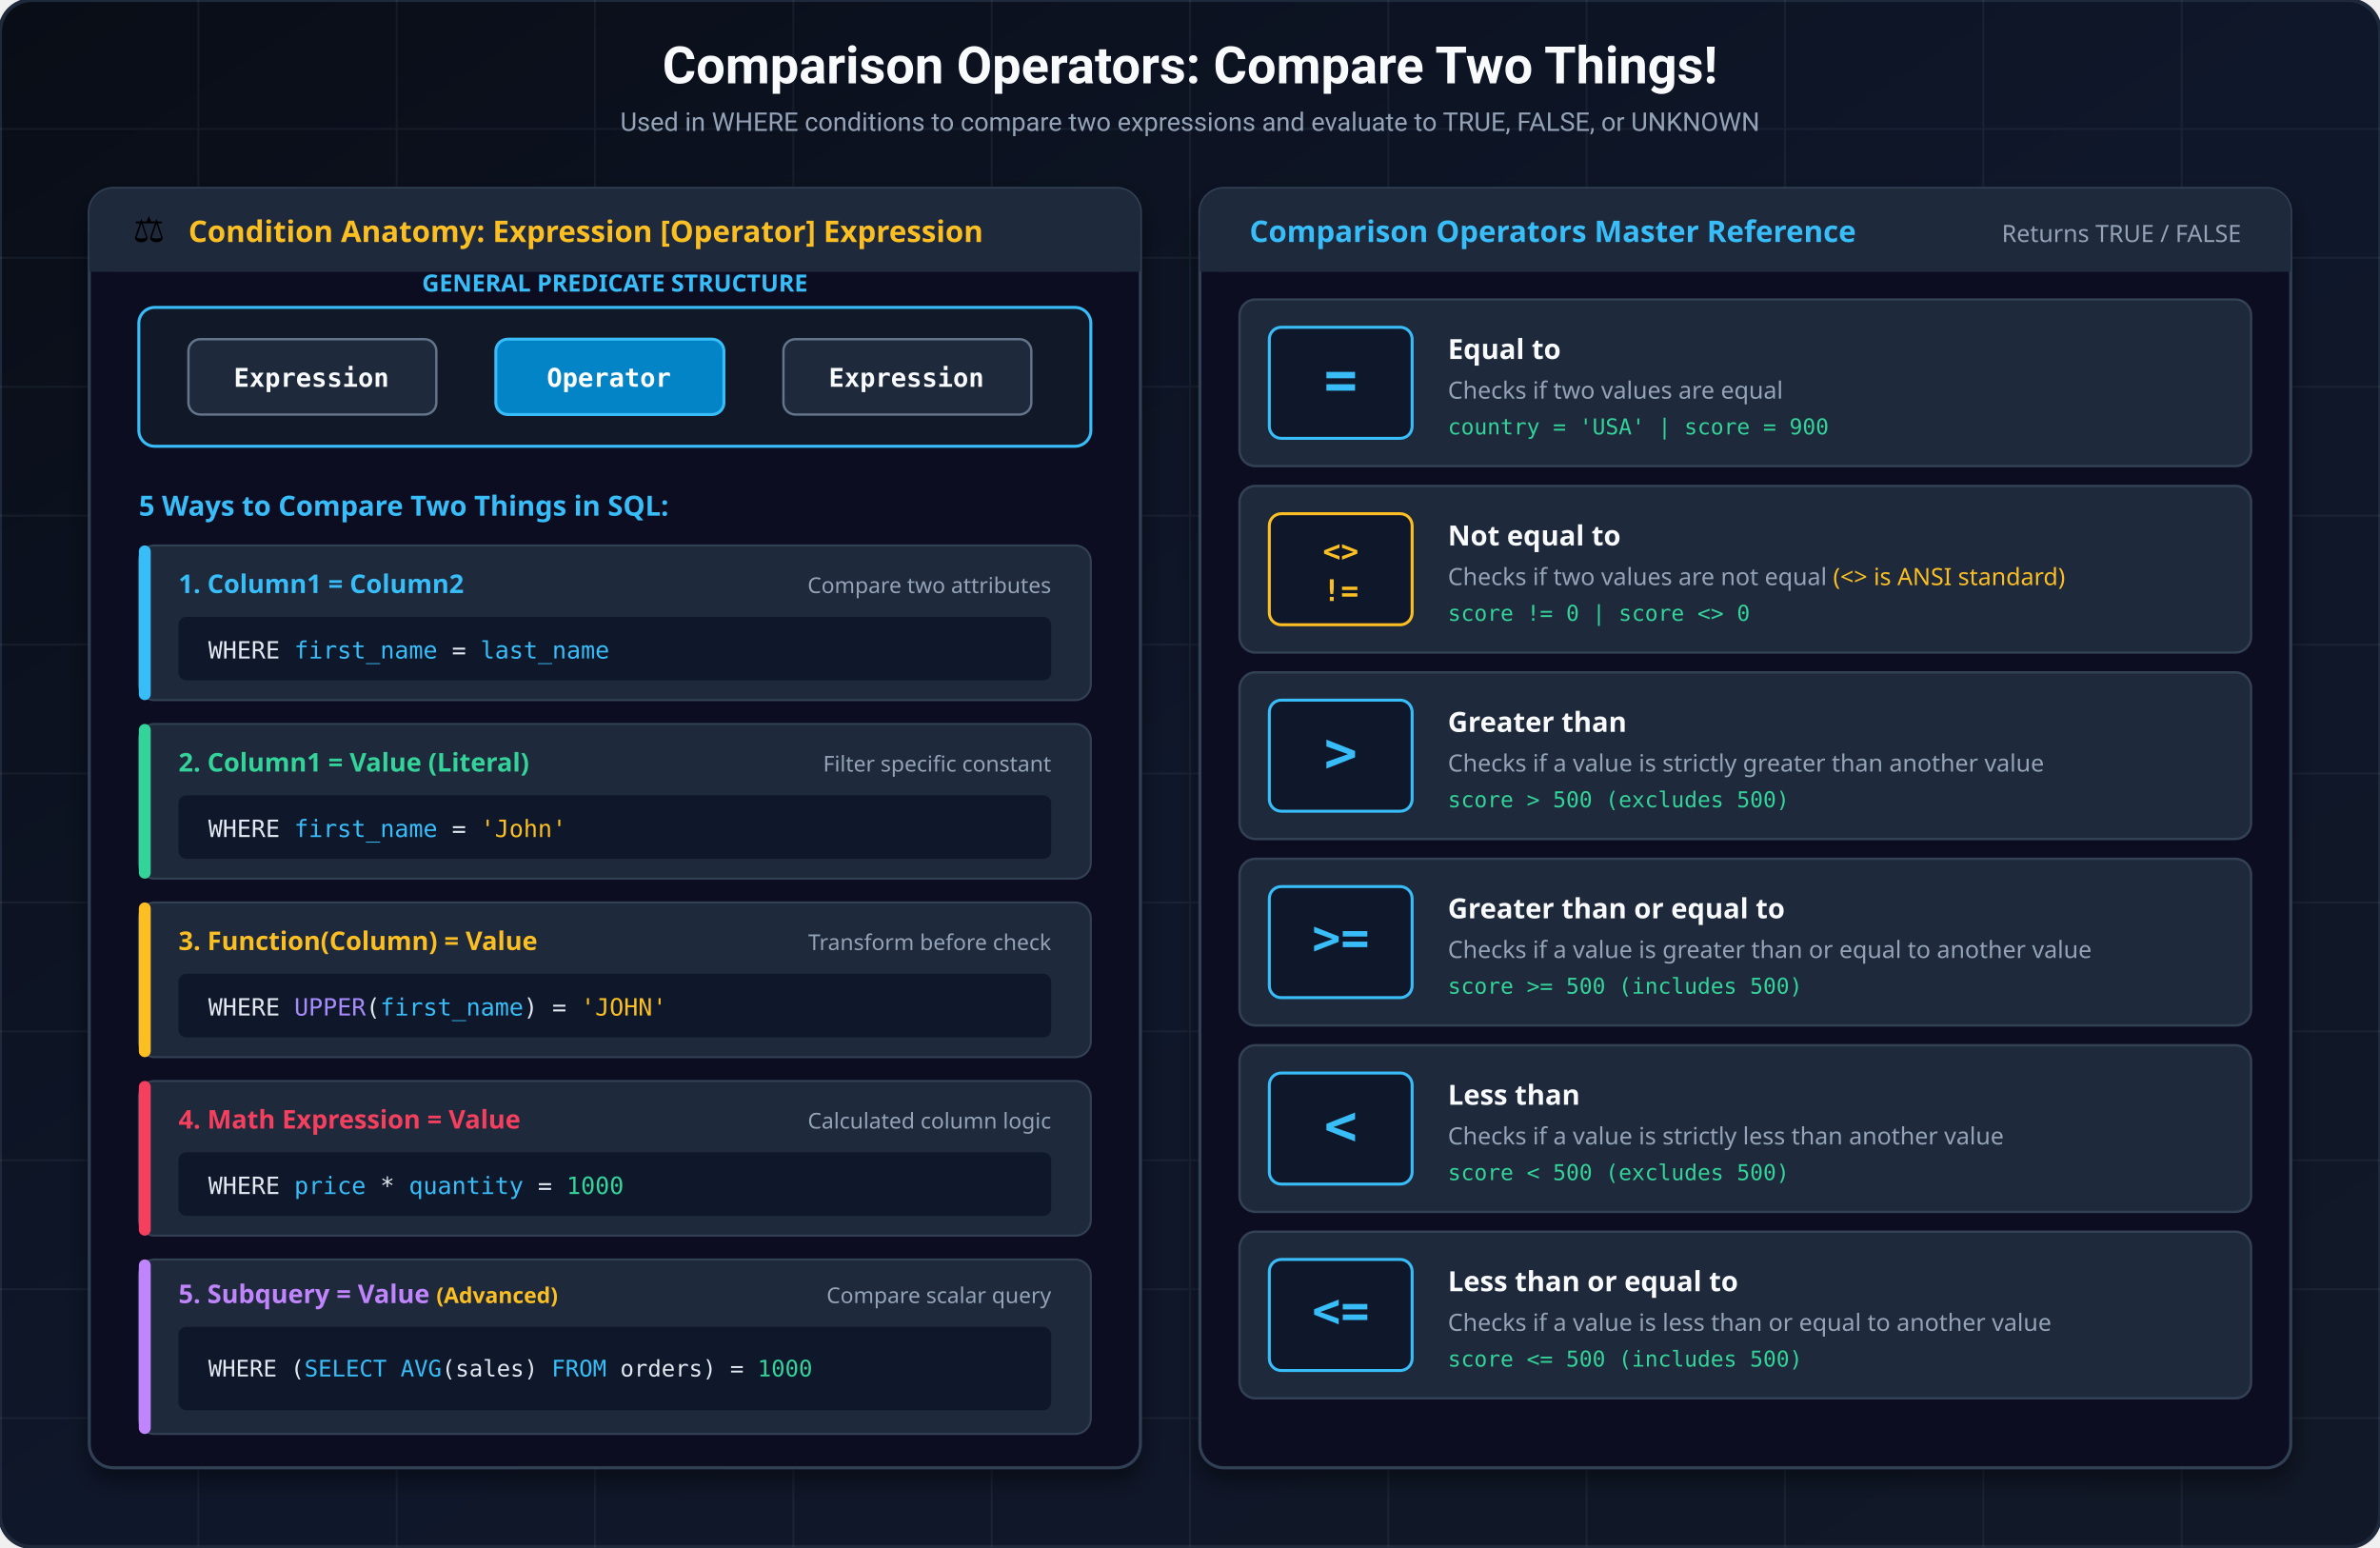
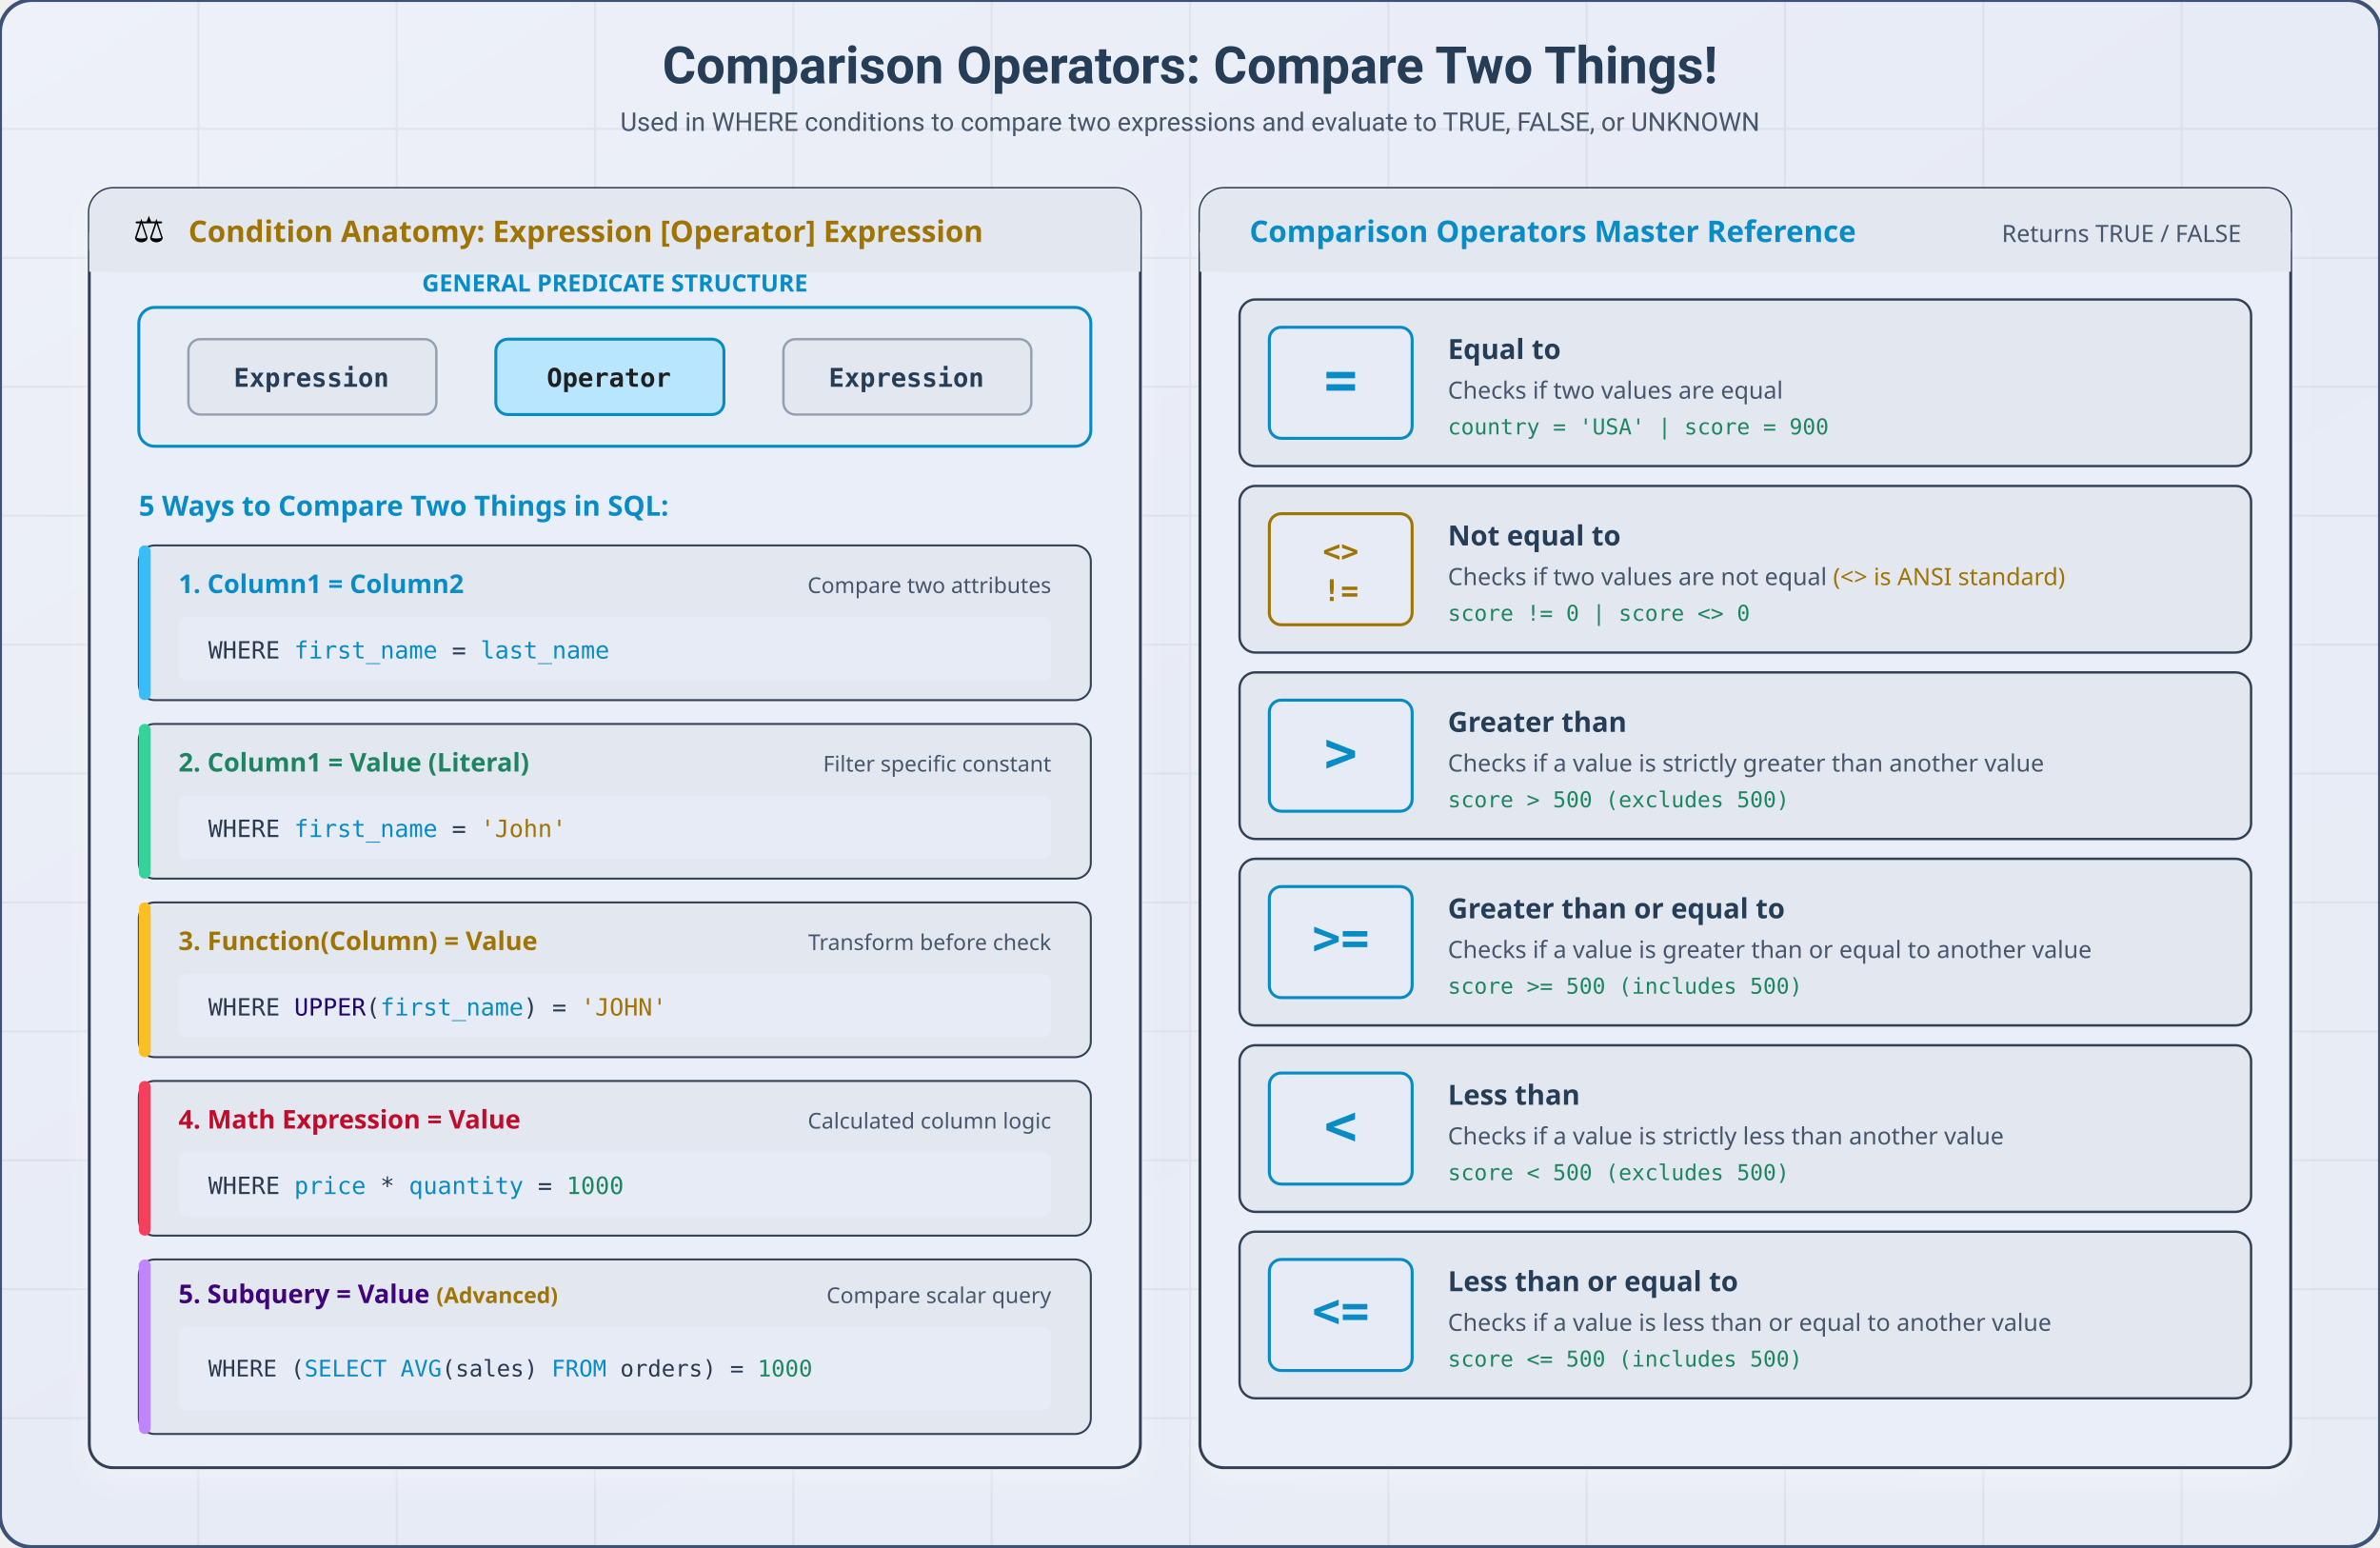
<svg xmlns="http://www.w3.org/2000/svg" viewBox="0 0 1200 780" width="100%" height="100%">
  <defs>
    <linearGradient id="bgComp" x1="0%" y1="0%" x2="100%" y2="100%">
-       <stop offset="0%" stop-color="#090d16" />
-       <stop offset="50%" stop-color="#0f172a" />
-       <stop offset="100%" stop-color="#111827" />
+       <stop offset="0%" stop-color="#eef1f8" />
+       <stop offset="50%" stop-color="#e7ebf6" />
+       <stop offset="100%" stop-color="#e8edf5" />
    </linearGradient>
    <linearGradient id="goldPill" x1="0%" y1="0%" x2="100%" y2="100%">
      <stop offset="0%" stop-color="#fbbf24" />
-       <stop offset="100%" stop-color="#d97706" />
+       <stop offset="100%" stop-color="#fddeba" />
    </linearGradient>
    <linearGradient id="cyanPill" x1="0%" y1="0%" x2="100%" y2="100%">
      <stop offset="0%" stop-color="#38bdf8" />
-       <stop offset="100%" stop-color="#0284c7" />
+       <stop offset="100%" stop-color="#b8e6fe" />
    </linearGradient>
    <filter id="cardShadow" x="-10%" y="-10%" width="120%" height="120%">
-       <feDropShadow dx="0" dy="6" stdDeviation="6" flood-color="#000000" flood-opacity="0.45" />
+       <feDropShadow dx="0" dy="6" stdDeviation="6" flood-color="#f9f9f9" flood-opacity="0.45" />
    </filter>
  </defs>
-   <rect width="1200" height="780" rx="16" fill="url(#bgComp)" stroke="#1e293b" stroke-width="2" />
+   <rect width="1200" height="780" rx="16" fill="url(#bgComp)" stroke="#3c5276" stroke-width="2" />
  <g opacity="0.08">
-     <path d="M0,65 L1200,65 M0,130 L1200,130 M0,195 L1200,195 M0,260 L1200,260 M0,325 L1200,325 M0,390 L1200,390 M0,455 L1200,455 M0,520 L1200,520 M0,585 L1200,585 M0,650 L1200,650 M0,715 L1200,715" stroke="#94a3b8" stroke-width="1" />
-     <path d="M100,0 L100,780 M200,0 L200,780 M300,0 L300,780 M400,0 L400,780 M500,0 L500,780 M600,0 L600,780 M700,0 L700,780 M800,0 L800,780 M900,0 L900,780 M1000,0 L1000,780 M1100,0 L1100,780" stroke="#94a3b8" stroke-width="1" />
+     <path d="M0,65 L1200,65 M0,130 L1200,130 M0,195 L1200,195 M0,260 L1200,260 M0,325 L1200,325 M0,390 L1200,390 M0,455 L1200,455 M0,520 L1200,520 M0,585 L1200,585 M0,650 L1200,650 M0,715 L1200,715" stroke="#47566b" stroke-width="1" />
+     <path d="M100,0 L100,780 M200,0 L200,780 M300,0 L300,780 M400,0 L400,780 M500,0 L500,780 M600,0 L600,780 M700,0 L700,780 M800,0 L800,780 M900,0 L900,780 M1000,0 L1000,780 M1100,0 L1100,780" stroke="#47566b" stroke-width="1" />
  </g>
  <g transform="translate(600, 42)" text-anchor="middle">
-     <text font-family="'Segoe UI', Roboto, sans-serif" font-size="26" font-weight="bold" fill="#f8fafc">Comparison Operators: Compare Two Things!</text>
-     <text y="24" font-family="'Segoe UI', Roboto, sans-serif" font-size="13" fill="#94a3b8">Used in WHERE conditions to compare two expressions and evaluate to TRUE, FALSE, or UNKNOWN</text>
+     <text font-family="'Segoe UI', Roboto, sans-serif" font-size="26" font-weight="bold" fill="#253d56">Comparison Operators: Compare Two Things!</text>
+     <text y="24" font-family="'Segoe UI', Roboto, sans-serif" font-size="13" fill="#47566b">Used in WHERE conditions to compare two expressions and evaluate to TRUE, FALSE, or UNKNOWN</text>
  </g>
  <g transform="translate(45, 95)">
-     <rect width="530" height="645" rx="12" fill="#0b1120" stroke="#334155" stroke-width="1.5" filter="url(#cardShadow)" />
-     <rect width="530" height="42" rx="12" fill="#1e293b" />
-     <rect x="0" y="22" width="530" height="20" fill="#1e293b" />
+     <rect width="530" height="645" rx="12" fill="#eaeef8" stroke="#334155" stroke-width="1.5" filter="url(#cardShadow)" />
+     <rect width="530" height="42" rx="12" fill="#e2e7f0" />
+     <rect x="0" y="22" width="530" height="20" fill="#e2e7f0" />
    <text x="22" y="27" font-size="18">⚖️</text>
-     <text x="50" y="27" font-family="'Segoe UI', sans-serif" font-size="15" font-weight="bold" fill="#fbbf24">Condition Anatomy: Expression [Operator] Expression</text>
+     <text x="50" y="27" font-family="'Segoe UI', sans-serif" font-size="15" font-weight="bold" fill="#a07403">Condition Anatomy: Expression [Operator] Expression</text>
    <g transform="translate(25, 60)">
-       <rect width="480" height="70" rx="8" fill="#111827" stroke="#38bdf8" stroke-width="1.5" />
-       <text x="240" y="-8" font-family="'Segoe UI', sans-serif" font-size="12" font-weight="bold" fill="#38bdf8" text-anchor="middle">GENERAL PREDICATE STRUCTURE</text>
+       <rect width="480" height="70" rx="8" fill="#e8edf5" stroke="#078bc5" stroke-width="1.5" />
+       <text x="240" y="-8" font-family="'Segoe UI', sans-serif" font-size="12" font-weight="bold" fill="#078cc7" text-anchor="middle">GENERAL PREDICATE STRUCTURE</text>
      <g transform="translate(25, 16)">
-         <rect width="125" height="38" rx="6" fill="#1e293b" stroke="#64748b" stroke-width="1.2" />
-         <text x="62" y="24" font-family="'Fira Code', monospace" font-size="13" font-weight="bold" fill="#f8fafc" text-anchor="middle">Expression</text>
+         <rect width="125" height="38" rx="6" fill="#e2e7f0" stroke="#94a0b2" stroke-width="1.2" />
+         <text x="62" y="24" font-family="'Fira Code', monospace" font-size="13" font-weight="bold" fill="#253d56" text-anchor="middle">Expression</text>
      </g>
      <g transform="translate(180, 16)">
-         <rect width="115" height="38" rx="6" fill="#0284c7" stroke="#38bdf8" stroke-width="1.5" />
-         <text x="57" y="24" font-family="'Fira Code', monospace" font-size="13" font-weight="bold" fill="#ffffff" text-anchor="middle">Operator</text>
+         <rect width="115" height="38" rx="6" fill="#b8e6fe" stroke="#078bc5" stroke-width="1.5" />
+         <text x="57" y="24" font-family="'Fira Code', monospace" font-size="13" font-weight="bold" fill="#1f1f1f" text-anchor="middle">Operator</text>
      </g>
      <g transform="translate(325, 16)">
-         <rect width="125" height="38" rx="6" fill="#1e293b" stroke="#64748b" stroke-width="1.2" />
-         <text x="62" y="24" font-family="'Fira Code', monospace" font-size="13" font-weight="bold" fill="#f8fafc" text-anchor="middle">Expression</text>
+         <rect width="125" height="38" rx="6" fill="#e2e7f0" stroke="#94a0b2" stroke-width="1.2" />
+         <text x="62" y="24" font-family="'Fira Code', monospace" font-size="13" font-weight="bold" fill="#253d56" text-anchor="middle">Expression</text>
      </g>
    </g>
-     <text x="25" y="165" font-family="'Segoe UI', sans-serif" font-size="14" font-weight="bold" fill="#38bdf8">5 Ways to Compare Two Things in SQL:</text>
+     <text x="25" y="165" font-family="'Segoe UI', sans-serif" font-size="14" font-weight="bold" fill="#078cc7">5 Ways to Compare Two Things in SQL:</text>
    <g transform="translate(25, 180)">
-       <rect width="480" height="78" rx="8" fill="#1e293b" stroke="#334155" stroke-width="1" />
+       <rect width="480" height="78" rx="8" fill="#e2e7f0" stroke="#334155" stroke-width="1" />
      <rect x="0" y="0" width="6" height="78" rx="3" fill="#38bdf8" />
-       <text x="20" y="24" font-family="'Segoe UI', sans-serif" font-size="13" font-weight="bold" fill="#38bdf8">1. Column1 = Column2</text>
-       <text x="460" y="24" font-family="'Segoe UI', sans-serif" font-size="11" fill="#94a3b8" text-anchor="end">Compare two attributes</text>
+       <text x="20" y="24" font-family="'Segoe UI', sans-serif" font-size="13" font-weight="bold" fill="#078cc7">1. Column1 = Column2</text>
+       <text x="460" y="24" font-family="'Segoe UI', sans-serif" font-size="11" fill="#47566b" text-anchor="end">Compare two attributes</text>
      <g transform="translate(20, 36)">
-         <rect width="440" height="32" rx="4" fill="#0f172a" />
-         <text x="15" y="21" font-family="'Fira Code', monospace" font-size="12" fill="#e2e8f0">WHERE <tspan fill="#38bdf8">first_name</tspan> = <tspan fill="#38bdf8">last_name</tspan>
+         <rect width="440" height="32" rx="4" fill="#e7ebf6" />
+         <text x="15" y="21" font-family="'Fira Code', monospace" font-size="12" fill="#2a3a51">WHERE <tspan fill="#078cc7">first_name</tspan> = <tspan fill="#078cc7">last_name</tspan>
        </text>
      </g>
    </g>
    <g transform="translate(25, 270)">
-       <rect width="480" height="78" rx="8" fill="#1e293b" stroke="#334155" stroke-width="1" />
+       <rect width="480" height="78" rx="8" fill="#e2e7f0" stroke="#334155" stroke-width="1" />
      <rect x="0" y="0" width="6" height="78" rx="3" fill="#34d399" />
-       <text x="20" y="24" font-family="'Segoe UI', sans-serif" font-size="13" font-weight="bold" fill="#34d399">2. Column1 = Value (Literal)</text>
-       <text x="460" y="24" font-family="'Segoe UI', sans-serif" font-size="11" fill="#94a3b8" text-anchor="end">Filter specific constant</text>
+       <text x="20" y="24" font-family="'Segoe UI', sans-serif" font-size="13" font-weight="bold" fill="#1d8660">2. Column1 = Value (Literal)</text>
+       <text x="460" y="24" font-family="'Segoe UI', sans-serif" font-size="11" fill="#47566b" text-anchor="end">Filter specific constant</text>
      <g transform="translate(20, 36)">
-         <rect width="440" height="32" rx="4" fill="#0f172a" />
-         <text x="15" y="21" font-family="'Fira Code', monospace" font-size="12" fill="#e2e8f0">WHERE <tspan fill="#38bdf8">first_name</tspan> = <tspan fill="#fbbf24">'John'</tspan>
+         <rect width="440" height="32" rx="4" fill="#e7ebf6" />
+         <text x="15" y="21" font-family="'Fira Code', monospace" font-size="12" fill="#2a3a51">WHERE <tspan fill="#078cc7">first_name</tspan> = <tspan fill="#a07403">'John'</tspan>
        </text>
      </g>
    </g>
    <g transform="translate(25, 360)">
-       <rect width="480" height="78" rx="8" fill="#1e293b" stroke="#334155" stroke-width="1" />
+       <rect width="480" height="78" rx="8" fill="#e2e7f0" stroke="#334155" stroke-width="1" />
      <rect x="0" y="0" width="6" height="78" rx="3" fill="#fbbf24" />
-       <text x="20" y="24" font-family="'Segoe UI', sans-serif" font-size="13" font-weight="bold" fill="#fbbf24">3. Function(Column) = Value</text>
-       <text x="460" y="24" font-family="'Segoe UI', sans-serif" font-size="11" fill="#94a3b8" text-anchor="end">Transform before check</text>
+       <text x="20" y="24" font-family="'Segoe UI', sans-serif" font-size="13" font-weight="bold" fill="#a07403">3. Function(Column) = Value</text>
+       <text x="460" y="24" font-family="'Segoe UI', sans-serif" font-size="11" fill="#47566b" text-anchor="end">Transform before check</text>
      <g transform="translate(20, 36)">
-         <rect width="440" height="32" rx="4" fill="#0f172a" />
-         <text x="15" y="21" font-family="'Fira Code', monospace" font-size="12" fill="#e2e8f0">WHERE <tspan fill="#a78bfa">UPPER</tspan>(<tspan fill="#38bdf8">first_name</tspan>) = <tspan fill="#fbbf24">'JOHN'</tspan>
+         <rect width="440" height="32" rx="4" fill="#e7ebf6" />
+         <text x="15" y="21" font-family="'Fira Code', monospace" font-size="12" fill="#2a3a51">WHERE <tspan fill="#210575">UPPER</tspan>(<tspan fill="#078cc7">first_name</tspan>) = <tspan fill="#a07403">'JOHN'</tspan>
        </text>
      </g>
    </g>
    <g transform="translate(25, 450)">
-       <rect width="480" height="78" rx="8" fill="#1e293b" stroke="#334155" stroke-width="1" />
+       <rect width="480" height="78" rx="8" fill="#e2e7f0" stroke="#334155" stroke-width="1" />
      <rect x="0" y="0" width="6" height="78" rx="3" fill="#f43f5e" />
-       <text x="20" y="24" font-family="'Segoe UI', sans-serif" font-size="13" font-weight="bold" fill="#f43f5e">4. Math Expression = Value</text>
-       <text x="460" y="24" font-family="'Segoe UI', sans-serif" font-size="11" fill="#94a3b8" text-anchor="end">Calculated column logic</text>
+       <text x="20" y="24" font-family="'Segoe UI', sans-serif" font-size="13" font-weight="bold" fill="#c00b2a">4. Math Expression = Value</text>
+       <text x="460" y="24" font-family="'Segoe UI', sans-serif" font-size="11" fill="#47566b" text-anchor="end">Calculated column logic</text>
      <g transform="translate(20, 36)">
-         <rect width="440" height="32" rx="4" fill="#0f172a" />
-         <text x="15" y="21" font-family="'Fira Code', monospace" font-size="12" fill="#e2e8f0">WHERE <tspan fill="#38bdf8">price</tspan> * <tspan fill="#38bdf8">quantity</tspan> = <tspan fill="#34d399">1000</tspan>
+         <rect width="440" height="32" rx="4" fill="#e7ebf6" />
+         <text x="15" y="21" font-family="'Fira Code', monospace" font-size="12" fill="#2a3a51">WHERE <tspan fill="#078cc7">price</tspan> * <tspan fill="#078cc7">quantity</tspan> = <tspan fill="#1d8660">1000</tspan>
        </text>
      </g>
    </g>
    <g transform="translate(25, 540)">
-       <rect width="480" height="88" rx="8" fill="#1e293b" stroke="#334155" stroke-width="1" />
+       <rect width="480" height="88" rx="8" fill="#e2e7f0" stroke="#334155" stroke-width="1" />
      <rect x="0" y="0" width="6" height="88" rx="3" fill="#c084fc" />
-       <text x="20" y="22" font-family="'Segoe UI', sans-serif" font-size="13" font-weight="bold" fill="#c084fc">5. Subquery = Value <tspan fill="#fbbf24" font-size="11">(Advanced)</tspan>
+       <text x="20" y="22" font-family="'Segoe UI', sans-serif" font-size="13" font-weight="bold" fill="#3f037b">5. Subquery = Value <tspan fill="#a07403" font-size="11">(Advanced)</tspan>
      </text>
-       <text x="460" y="22" font-family="'Segoe UI', sans-serif" font-size="11" fill="#94a3b8" text-anchor="end">Compare scalar query</text>
+       <text x="460" y="22" font-family="'Segoe UI', sans-serif" font-size="11" fill="#47566b" text-anchor="end">Compare scalar query</text>
      <g transform="translate(20, 34)">
-         <rect width="440" height="42" rx="4" fill="#0f172a" />
-         <text x="15" y="25" font-family="'Fira Code', monospace" font-size="11.5" fill="#e2e8f0">WHERE (<tspan fill="#38bdf8">SELECT AVG</tspan>(sales) <tspan fill="#38bdf8">FROM</tspan> orders) = <tspan fill="#34d399">1000</tspan>
+         <rect width="440" height="42" rx="4" fill="#e7ebf6" />
+         <text x="15" y="25" font-family="'Fira Code', monospace" font-size="11.5" fill="#2a3a51">WHERE (<tspan fill="#078cc7">SELECT AVG</tspan>(sales) <tspan fill="#078cc7">FROM</tspan> orders) = <tspan fill="#1d8660">1000</tspan>
        </text>
      </g>
    </g>
  </g>
  <g transform="translate(605, 95)">
-     <rect width="550" height="645" rx="12" fill="#0b1120" stroke="#334155" stroke-width="1.5" filter="url(#cardShadow)" />
-     <rect width="550" height="42" rx="12" fill="#1e293b" />
-     <rect x="0" y="22" width="550" height="20" fill="#1e293b" />
-     <text x="25" y="27" font-family="'Segoe UI', sans-serif" font-size="15" font-weight="bold" fill="#38bdf8">Comparison Operators Master Reference</text>
-     <text x="525" y="27" font-family="'Segoe UI', sans-serif" font-size="12" fill="#94a3b8" text-anchor="end">Returns TRUE / FALSE</text>
+     <rect width="550" height="645" rx="12" fill="#eaeef8" stroke="#334155" stroke-width="1.5" filter="url(#cardShadow)" />
+     <rect width="550" height="42" rx="12" fill="#e2e7f0" />
+     <rect x="0" y="22" width="550" height="20" fill="#e2e7f0" />
+     <text x="25" y="27" font-family="'Segoe UI', sans-serif" font-size="15" font-weight="bold" fill="#078cc7">Comparison Operators Master Reference</text>
+     <text x="525" y="27" font-family="'Segoe UI', sans-serif" font-size="12" fill="#47566b" text-anchor="end">Returns TRUE / FALSE</text>
    <g transform="translate(20, 56)">
-       <rect width="510" height="84" rx="8" fill="#1e293b" stroke="#334155" stroke-width="1.2" />
-       <rect x="15" y="14" width="72" height="56" rx="6" fill="#0f172a" stroke="#38bdf8" stroke-width="1.5" />
-       <text x="51" y="50" font-family="'Fira Code', monospace" font-size="28" font-weight="bold" fill="#38bdf8" text-anchor="middle">=</text>
-       <text x="105" y="30" font-family="'Segoe UI', sans-serif" font-size="14" font-weight="bold" fill="#f8fafc">Equal to</text>
-       <text x="105" y="50" font-family="'Segoe UI', sans-serif" font-size="12" fill="#94a3b8">Checks if two values are equal</text>
-       <text x="105" y="68" font-family="'Fira Code', monospace" font-size="11" fill="#34d399">country = 'USA' | score = 900</text>
+       <rect width="510" height="84" rx="8" fill="#e2e7f0" stroke="#334155" stroke-width="1.2" />
+       <rect x="15" y="14" width="72" height="56" rx="6" fill="#e7ebf6" stroke="#078bc5" stroke-width="1.5" />
+       <text x="51" y="50" font-family="'Fira Code', monospace" font-size="28" font-weight="bold" fill="#078cc7" text-anchor="middle">=</text>
+       <text x="105" y="30" font-family="'Segoe UI', sans-serif" font-size="14" font-weight="bold" fill="#253d56">Equal to</text>
+       <text x="105" y="50" font-family="'Segoe UI', sans-serif" font-size="12" fill="#47566b">Checks if two values are equal</text>
+       <text x="105" y="68" font-family="'Fira Code', monospace" font-size="11" fill="#1d8660">country = 'USA' | score = 900</text>
    </g>
    <g transform="translate(20, 150)">
-       <rect width="510" height="84" rx="8" fill="#1e293b" stroke="#334155" stroke-width="1.2" />
-       <rect x="15" y="14" width="72" height="56" rx="6" fill="#0f172a" stroke="#fbbf24" stroke-width="1.5" />
-       <text x="51" y="38" font-family="'Fira Code', monospace" font-size="15" font-weight="bold" fill="#fbbf24" text-anchor="middle">&lt;&gt;</text>
-       <text x="51" y="58" font-family="'Fira Code', monospace" font-size="15" font-weight="bold" fill="#fbbf24" text-anchor="middle">!=</text>
-       <text x="105" y="30" font-family="'Segoe UI', sans-serif" font-size="14" font-weight="bold" fill="#f8fafc">Not equal to</text>
-       <text x="105" y="50" font-family="'Segoe UI', sans-serif" font-size="12" fill="#94a3b8">Checks if two values are not equal <tspan fill="#fbbf24">(&lt;&gt; is ANSI standard)</tspan>
+       <rect width="510" height="84" rx="8" fill="#e2e7f0" stroke="#334155" stroke-width="1.2" />
+       <rect x="15" y="14" width="72" height="56" rx="6" fill="#e7ebf6" stroke="#a07403" stroke-width="1.5" />
+       <text x="51" y="38" font-family="'Fira Code', monospace" font-size="15" font-weight="bold" fill="#a07403" text-anchor="middle">&lt;&gt;</text>
+       <text x="51" y="58" font-family="'Fira Code', monospace" font-size="15" font-weight="bold" fill="#a07403" text-anchor="middle">!=</text>
+       <text x="105" y="30" font-family="'Segoe UI', sans-serif" font-size="14" font-weight="bold" fill="#253d56">Not equal to</text>
+       <text x="105" y="50" font-family="'Segoe UI', sans-serif" font-size="12" fill="#47566b">Checks if two values are not equal <tspan fill="#a07403">(&lt;&gt; is ANSI standard)</tspan>
      </text>
-       <text x="105" y="68" font-family="'Fira Code', monospace" font-size="11" fill="#34d399">score != 0 | score &lt;&gt; 0</text>
+       <text x="105" y="68" font-family="'Fira Code', monospace" font-size="11" fill="#1d8660">score != 0 | score &lt;&gt; 0</text>
    </g>
    <g transform="translate(20, 244)">
-       <rect width="510" height="84" rx="8" fill="#1e293b" stroke="#334155" stroke-width="1.2" />
-       <rect x="15" y="14" width="72" height="56" rx="6" fill="#0f172a" stroke="#38bdf8" stroke-width="1.5" />
-       <text x="51" y="50" font-family="'Fira Code', monospace" font-size="28" font-weight="bold" fill="#38bdf8" text-anchor="middle">&gt;</text>
-       <text x="105" y="30" font-family="'Segoe UI', sans-serif" font-size="14" font-weight="bold" fill="#f8fafc">Greater than</text>
-       <text x="105" y="50" font-family="'Segoe UI', sans-serif" font-size="12" fill="#94a3b8">Checks if a value is strictly greater than another value</text>
-       <text x="105" y="68" font-family="'Fira Code', monospace" font-size="11" fill="#34d399">score &gt; 500 (excludes 500)</text>
+       <rect width="510" height="84" rx="8" fill="#e2e7f0" stroke="#334155" stroke-width="1.2" />
+       <rect x="15" y="14" width="72" height="56" rx="6" fill="#e7ebf6" stroke="#078bc5" stroke-width="1.5" />
+       <text x="51" y="50" font-family="'Fira Code', monospace" font-size="28" font-weight="bold" fill="#078cc7" text-anchor="middle">&gt;</text>
+       <text x="105" y="30" font-family="'Segoe UI', sans-serif" font-size="14" font-weight="bold" fill="#253d56">Greater than</text>
+       <text x="105" y="50" font-family="'Segoe UI', sans-serif" font-size="12" fill="#47566b">Checks if a value is strictly greater than another value</text>
+       <text x="105" y="68" font-family="'Fira Code', monospace" font-size="11" fill="#1d8660">score &gt; 500 (excludes 500)</text>
    </g>
    <g transform="translate(20, 338)">
-       <rect width="510" height="84" rx="8" fill="#1e293b" stroke="#334155" stroke-width="1.2" />
-       <rect x="15" y="14" width="72" height="56" rx="6" fill="#0f172a" stroke="#38bdf8" stroke-width="1.5" />
-       <text x="51" y="48" font-family="'Fira Code', monospace" font-size="24" font-weight="bold" fill="#38bdf8" text-anchor="middle">&gt;=</text>
-       <text x="105" y="30" font-family="'Segoe UI', sans-serif" font-size="14" font-weight="bold" fill="#f8fafc">Greater than or equal to</text>
-       <text x="105" y="50" font-family="'Segoe UI', sans-serif" font-size="12" fill="#94a3b8">Checks if a value is greater than or equal to another value</text>
-       <text x="105" y="68" font-family="'Fira Code', monospace" font-size="11" fill="#34d399">score &gt;= 500 (includes 500)</text>
+       <rect width="510" height="84" rx="8" fill="#e2e7f0" stroke="#334155" stroke-width="1.2" />
+       <rect x="15" y="14" width="72" height="56" rx="6" fill="#e7ebf6" stroke="#078bc5" stroke-width="1.5" />
+       <text x="51" y="48" font-family="'Fira Code', monospace" font-size="24" font-weight="bold" fill="#078cc7" text-anchor="middle">&gt;=</text>
+       <text x="105" y="30" font-family="'Segoe UI', sans-serif" font-size="14" font-weight="bold" fill="#253d56">Greater than or equal to</text>
+       <text x="105" y="50" font-family="'Segoe UI', sans-serif" font-size="12" fill="#47566b">Checks if a value is greater than or equal to another value</text>
+       <text x="105" y="68" font-family="'Fira Code', monospace" font-size="11" fill="#1d8660">score &gt;= 500 (includes 500)</text>
    </g>
    <g transform="translate(20, 432)">
-       <rect width="510" height="84" rx="8" fill="#1e293b" stroke="#334155" stroke-width="1.2" />
-       <rect x="15" y="14" width="72" height="56" rx="6" fill="#0f172a" stroke="#38bdf8" stroke-width="1.5" />
-       <text x="51" y="50" font-family="'Fira Code', monospace" font-size="28" font-weight="bold" fill="#38bdf8" text-anchor="middle">&lt;</text>
-       <text x="105" y="30" font-family="'Segoe UI', sans-serif" font-size="14" font-weight="bold" fill="#f8fafc">Less than</text>
-       <text x="105" y="50" font-family="'Segoe UI', sans-serif" font-size="12" fill="#94a3b8">Checks if a value is strictly less than another value</text>
-       <text x="105" y="68" font-family="'Fira Code', monospace" font-size="11" fill="#34d399">score &lt; 500 (excludes 500)</text>
+       <rect width="510" height="84" rx="8" fill="#e2e7f0" stroke="#334155" stroke-width="1.2" />
+       <rect x="15" y="14" width="72" height="56" rx="6" fill="#e7ebf6" stroke="#078bc5" stroke-width="1.5" />
+       <text x="51" y="50" font-family="'Fira Code', monospace" font-size="28" font-weight="bold" fill="#078cc7" text-anchor="middle">&lt;</text>
+       <text x="105" y="30" font-family="'Segoe UI', sans-serif" font-size="14" font-weight="bold" fill="#253d56">Less than</text>
+       <text x="105" y="50" font-family="'Segoe UI', sans-serif" font-size="12" fill="#47566b">Checks if a value is strictly less than another value</text>
+       <text x="105" y="68" font-family="'Fira Code', monospace" font-size="11" fill="#1d8660">score &lt; 500 (excludes 500)</text>
    </g>
    <g transform="translate(20, 526)">
-       <rect width="510" height="84" rx="8" fill="#1e293b" stroke="#334155" stroke-width="1.2" />
-       <rect x="15" y="14" width="72" height="56" rx="6" fill="#0f172a" stroke="#38bdf8" stroke-width="1.5" />
-       <text x="51" y="48" font-family="'Fira Code', monospace" font-size="24" font-weight="bold" fill="#38bdf8" text-anchor="middle">&lt;=</text>
-       <text x="105" y="30" font-family="'Segoe UI', sans-serif" font-size="14" font-weight="bold" fill="#f8fafc">Less than or equal to</text>
-       <text x="105" y="50" font-family="'Segoe UI', sans-serif" font-size="12" fill="#94a3b8">Checks if a value is less than or equal to another value</text>
-       <text x="105" y="68" font-family="'Fira Code', monospace" font-size="11" fill="#34d399">score &lt;= 500 (includes 500)</text>
+       <rect width="510" height="84" rx="8" fill="#e2e7f0" stroke="#334155" stroke-width="1.2" />
+       <rect x="15" y="14" width="72" height="56" rx="6" fill="#e7ebf6" stroke="#078bc5" stroke-width="1.5" />
+       <text x="51" y="48" font-family="'Fira Code', monospace" font-size="24" font-weight="bold" fill="#078cc7" text-anchor="middle">&lt;=</text>
+       <text x="105" y="30" font-family="'Segoe UI', sans-serif" font-size="14" font-weight="bold" fill="#253d56">Less than or equal to</text>
+       <text x="105" y="50" font-family="'Segoe UI', sans-serif" font-size="12" fill="#47566b">Checks if a value is less than or equal to another value</text>
+       <text x="105" y="68" font-family="'Fira Code', monospace" font-size="11" fill="#1d8660">score &lt;= 500 (includes 500)</text>
    </g>
  </g>
</svg>
